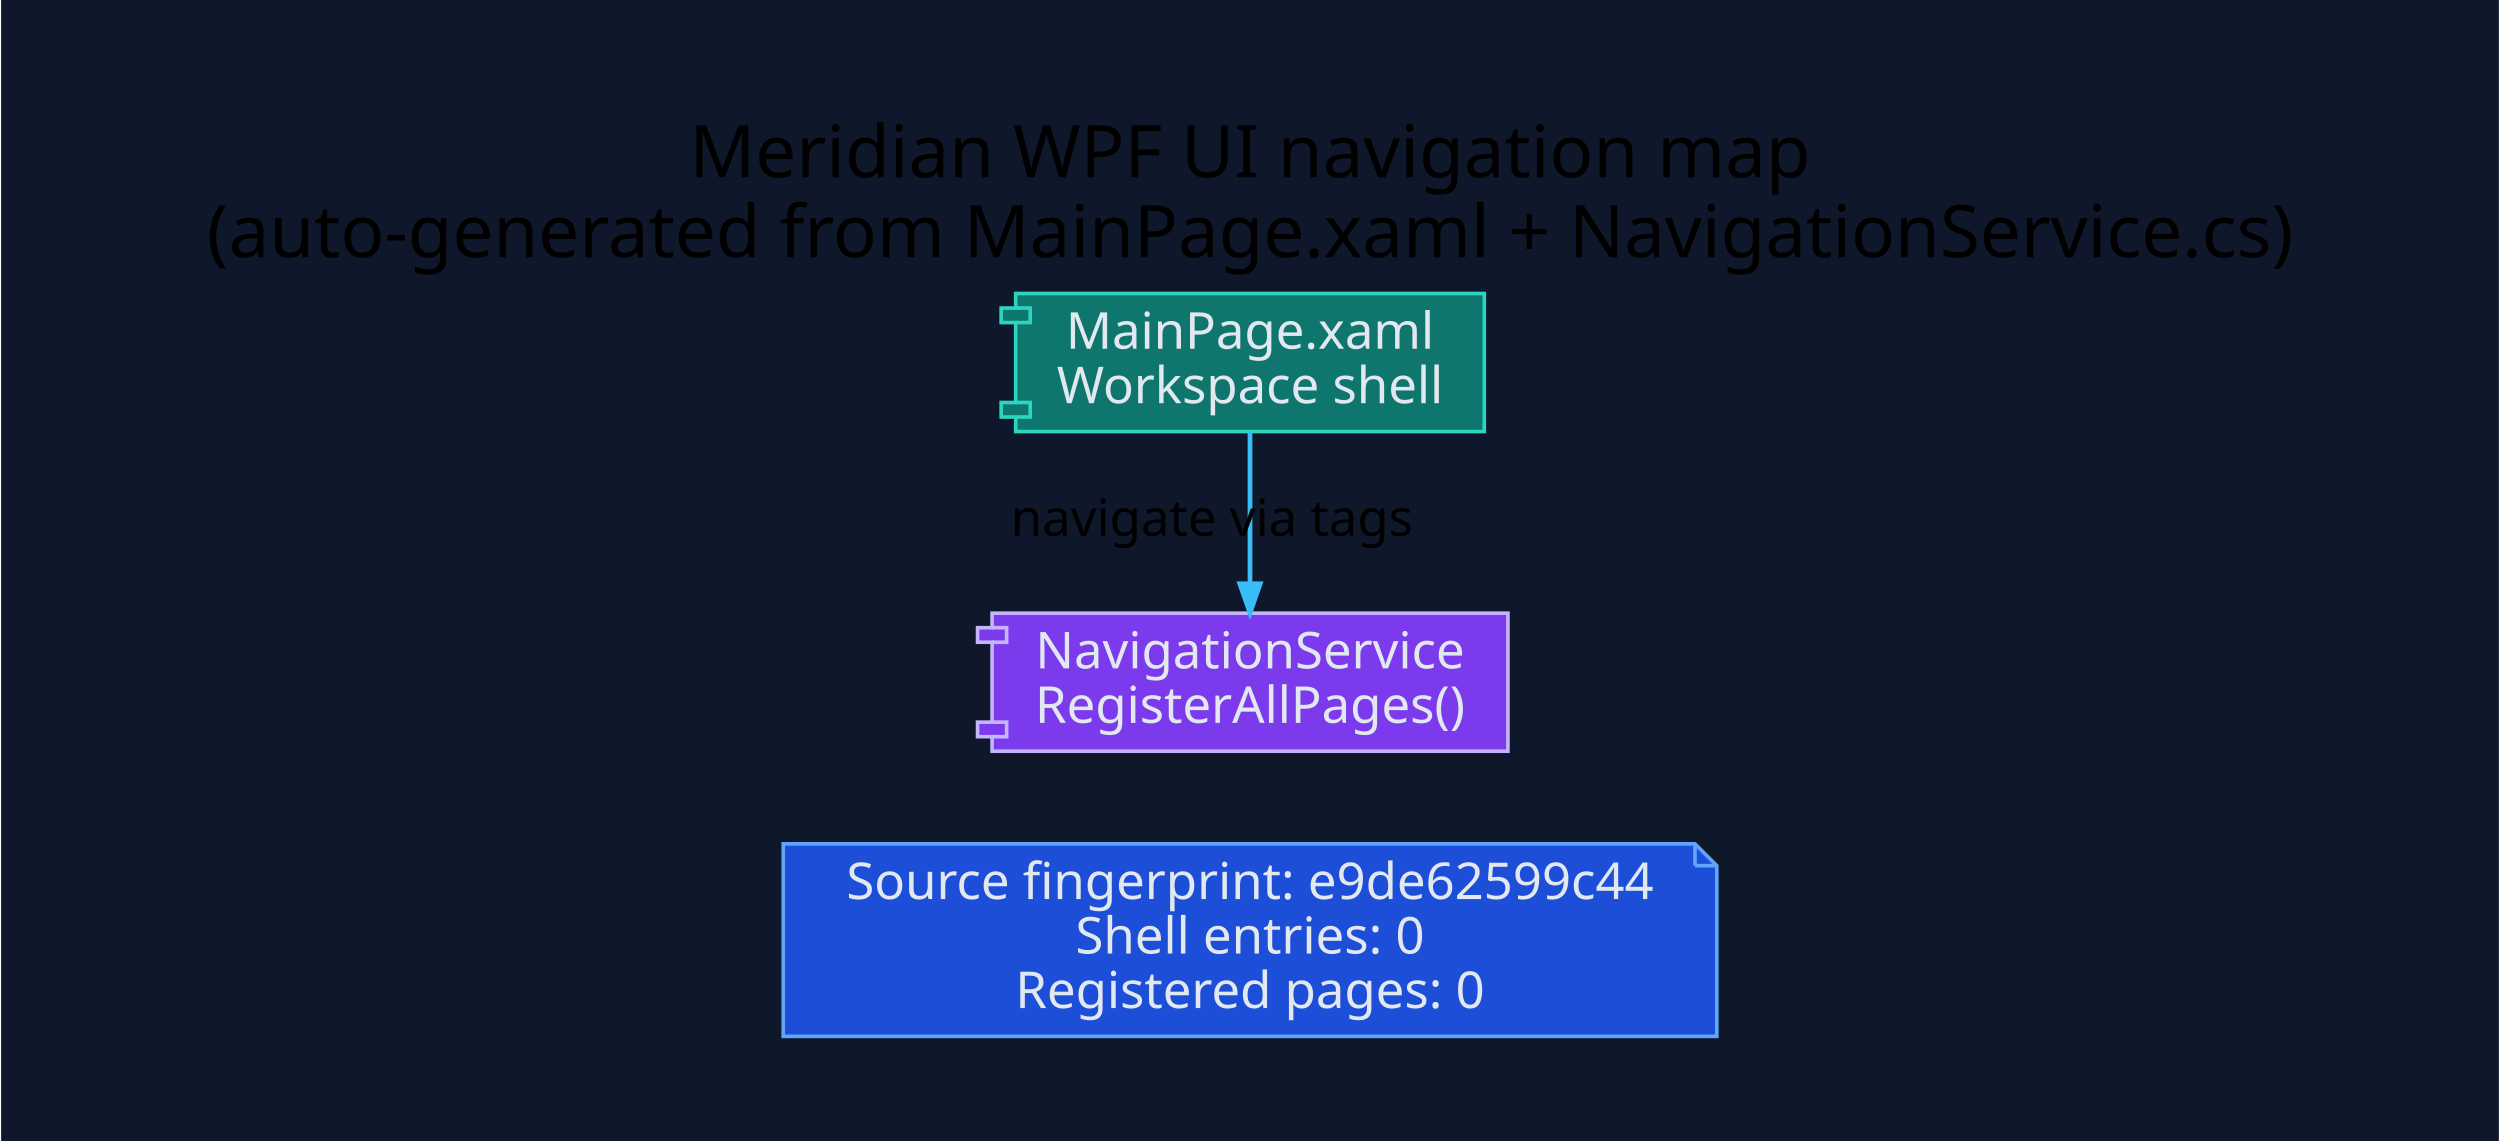
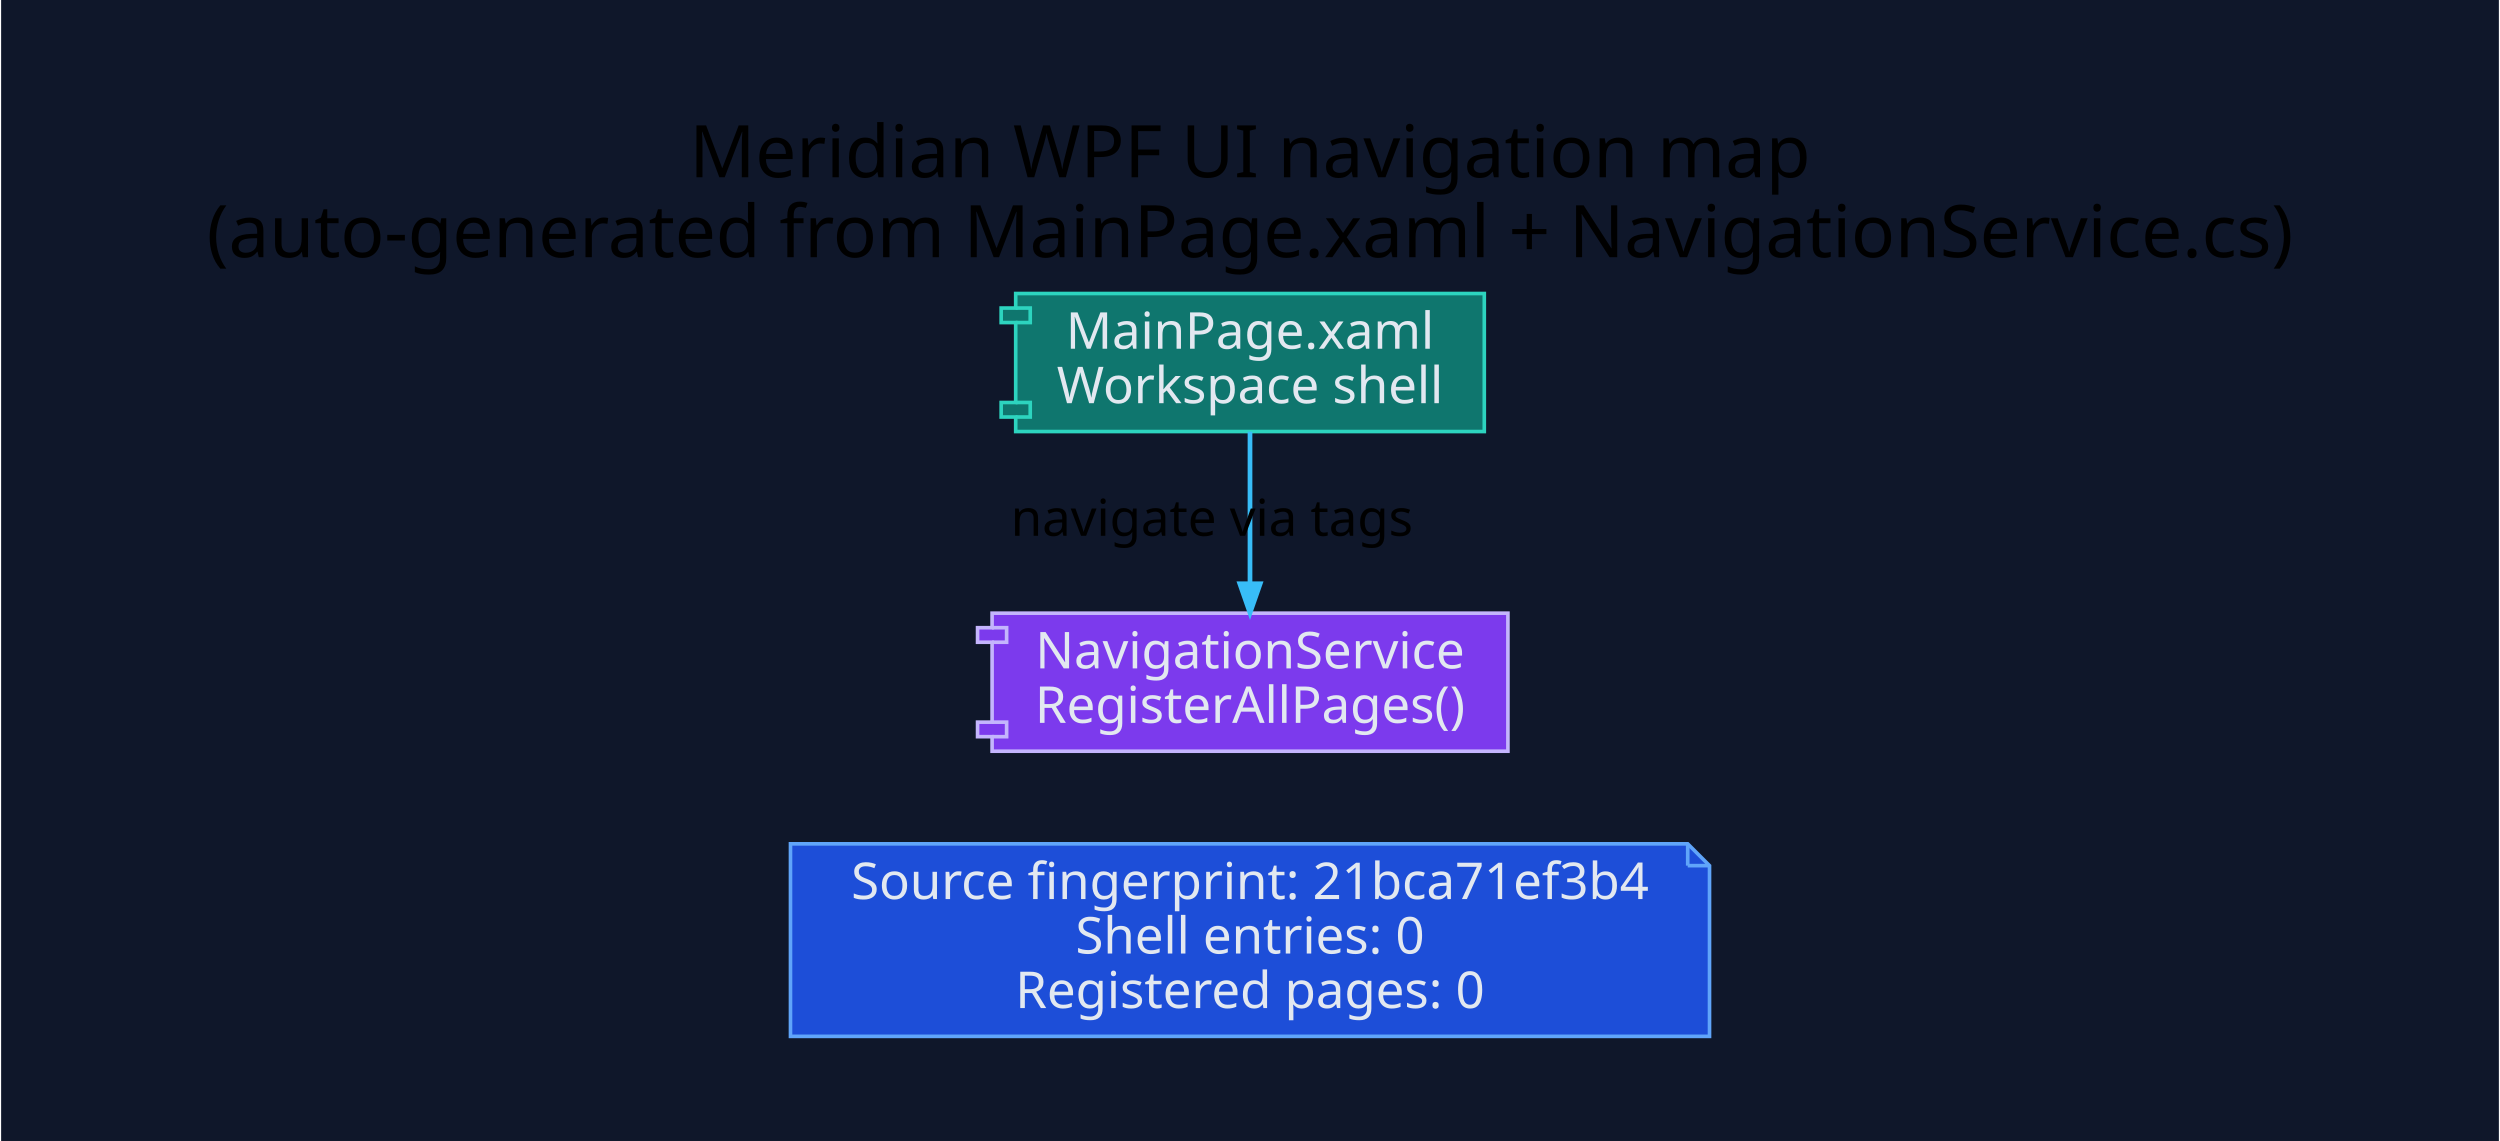
<svg xmlns="http://www.w3.org/2000/svg" width="688pt" height="314pt" viewBox="0.00 0.00 687.60 314.10">
  <g id="graph0" class="graph" transform="scale(1 1) rotate(0) translate(28.8 285.3)">
    <polygon fill="#0f172a" stroke="transparent" points="-28.8,28.8 -28.8,-285.3 658.8,-285.3 658.8,28.8 -28.8,28.8" />
    <text text-anchor="middle" x="315" y="-236.5" font-family="Segoe UI" font-size="20.00">Meridian WPF UI navigation map</text>
    <text text-anchor="middle" x="315" y="-214.5" font-family="Segoe UI" font-size="20.00">(auto-generated from MainPage.xaml + NavigationService.cs)</text>
    <g id="node1" class="node">
-       <polygon fill="#1d4ed8" stroke="#60a5fa" points="437.5,-53 186.5,-53 186.5,0 443.5,0 443.5,-47 437.5,-53" />
-       <polyline fill="none" stroke="#60a5fa" points="437.5,-53 437.5,-47 " />
-       <polyline fill="none" stroke="#60a5fa" points="443.5,-47 437.5,-47 " />
-       <text text-anchor="middle" x="315" y="-37.8" font-family="Segoe UI" font-size="14.00" fill="#e2e8f0">Source fingerprint: e9de62599c44</text>
+       <polygon fill="#1d4ed8" stroke="#60a5fa" points="435.5,-53 188.5,-53 188.5,0 441.5,0 441.5,-47 435.5,-53" />
+       <polyline fill="none" stroke="#60a5fa" points="435.5,-53 435.5,-47 " />
+       <polyline fill="none" stroke="#60a5fa" points="441.5,-47 435.5,-47 " />
+       <text text-anchor="middle" x="315" y="-37.8" font-family="Segoe UI" font-size="14.00" fill="#e2e8f0">Source fingerprint: 21bca71ef3b4</text>
      <text text-anchor="middle" x="315" y="-22.8" font-family="Segoe UI" font-size="14.00" fill="#e2e8f0">Shell entries: 0</text>
      <text text-anchor="middle" x="315" y="-7.8" font-family="Segoe UI" font-size="14.00" fill="#e2e8f0">Registered pages: 0</text>
    </g>
    <g id="node2" class="node">
      <polygon fill="#0f766e" stroke="#2dd4bf" points="379.5,-204.5 250.5,-204.5 250.5,-200.5 246.5,-200.5 246.5,-196.5 250.5,-196.5 250.5,-174.5 246.5,-174.5 246.5,-170.5 250.5,-170.5 250.5,-166.5 379.5,-166.5 379.5,-204.5" />
      <polyline fill="none" stroke="#2dd4bf" points="250.5,-200.5 254.5,-200.5 254.5,-196.5 250.5,-196.5 " />
      <polyline fill="none" stroke="#2dd4bf" points="250.5,-174.5 254.5,-174.5 254.5,-170.5 250.5,-170.5 " />
      <text text-anchor="middle" x="315" y="-189.3" font-family="Segoe UI" font-size="14.00" fill="#e2e8f0">MainPage.xaml</text>
      <text text-anchor="middle" x="315" y="-174.3" font-family="Segoe UI" font-size="14.00" fill="#e2e8f0">Workspace shell</text>
    </g>
    <g id="node3" class="node">
      <polygon fill="#7c3aed" stroke="#c4b5fd" points="386,-116.5 244,-116.5 244,-112.5 240,-112.5 240,-108.5 244,-108.5 244,-86.5 240,-86.5 240,-82.5 244,-82.5 244,-78.5 386,-78.5 386,-116.5" />
      <polyline fill="none" stroke="#c4b5fd" points="244,-112.5 248,-112.5 248,-108.5 244,-108.5 " />
      <polyline fill="none" stroke="#c4b5fd" points="244,-86.5 248,-86.5 248,-82.5 244,-82.5 " />
      <text text-anchor="middle" x="315" y="-101.3" font-family="Segoe UI" font-size="14.00" fill="#e2e8f0">NavigationService</text>
      <text text-anchor="middle" x="315" y="-86.3" font-family="Segoe UI" font-size="14.00" fill="#e2e8f0">RegisterAllPages()</text>
    </g>
    <g id="edge1" class="edge">
      <path fill="none" stroke="#38bdf8" stroke-width="1.3" d="M315,-166.44C315,-154.23 315,-138.18 315,-124.64" />
      <polygon fill="#38bdf8" stroke="#38bdf8" stroke-width="1.3" points="317.8,-124.59 315,-116.59 312.2,-124.59 317.8,-124.59" />
      <text text-anchor="middle" x="304.5" y="-137.8" font-family="Segoe UI" font-size="14.00">navigate via tags</text>
    </g>
  </g>
</svg>
